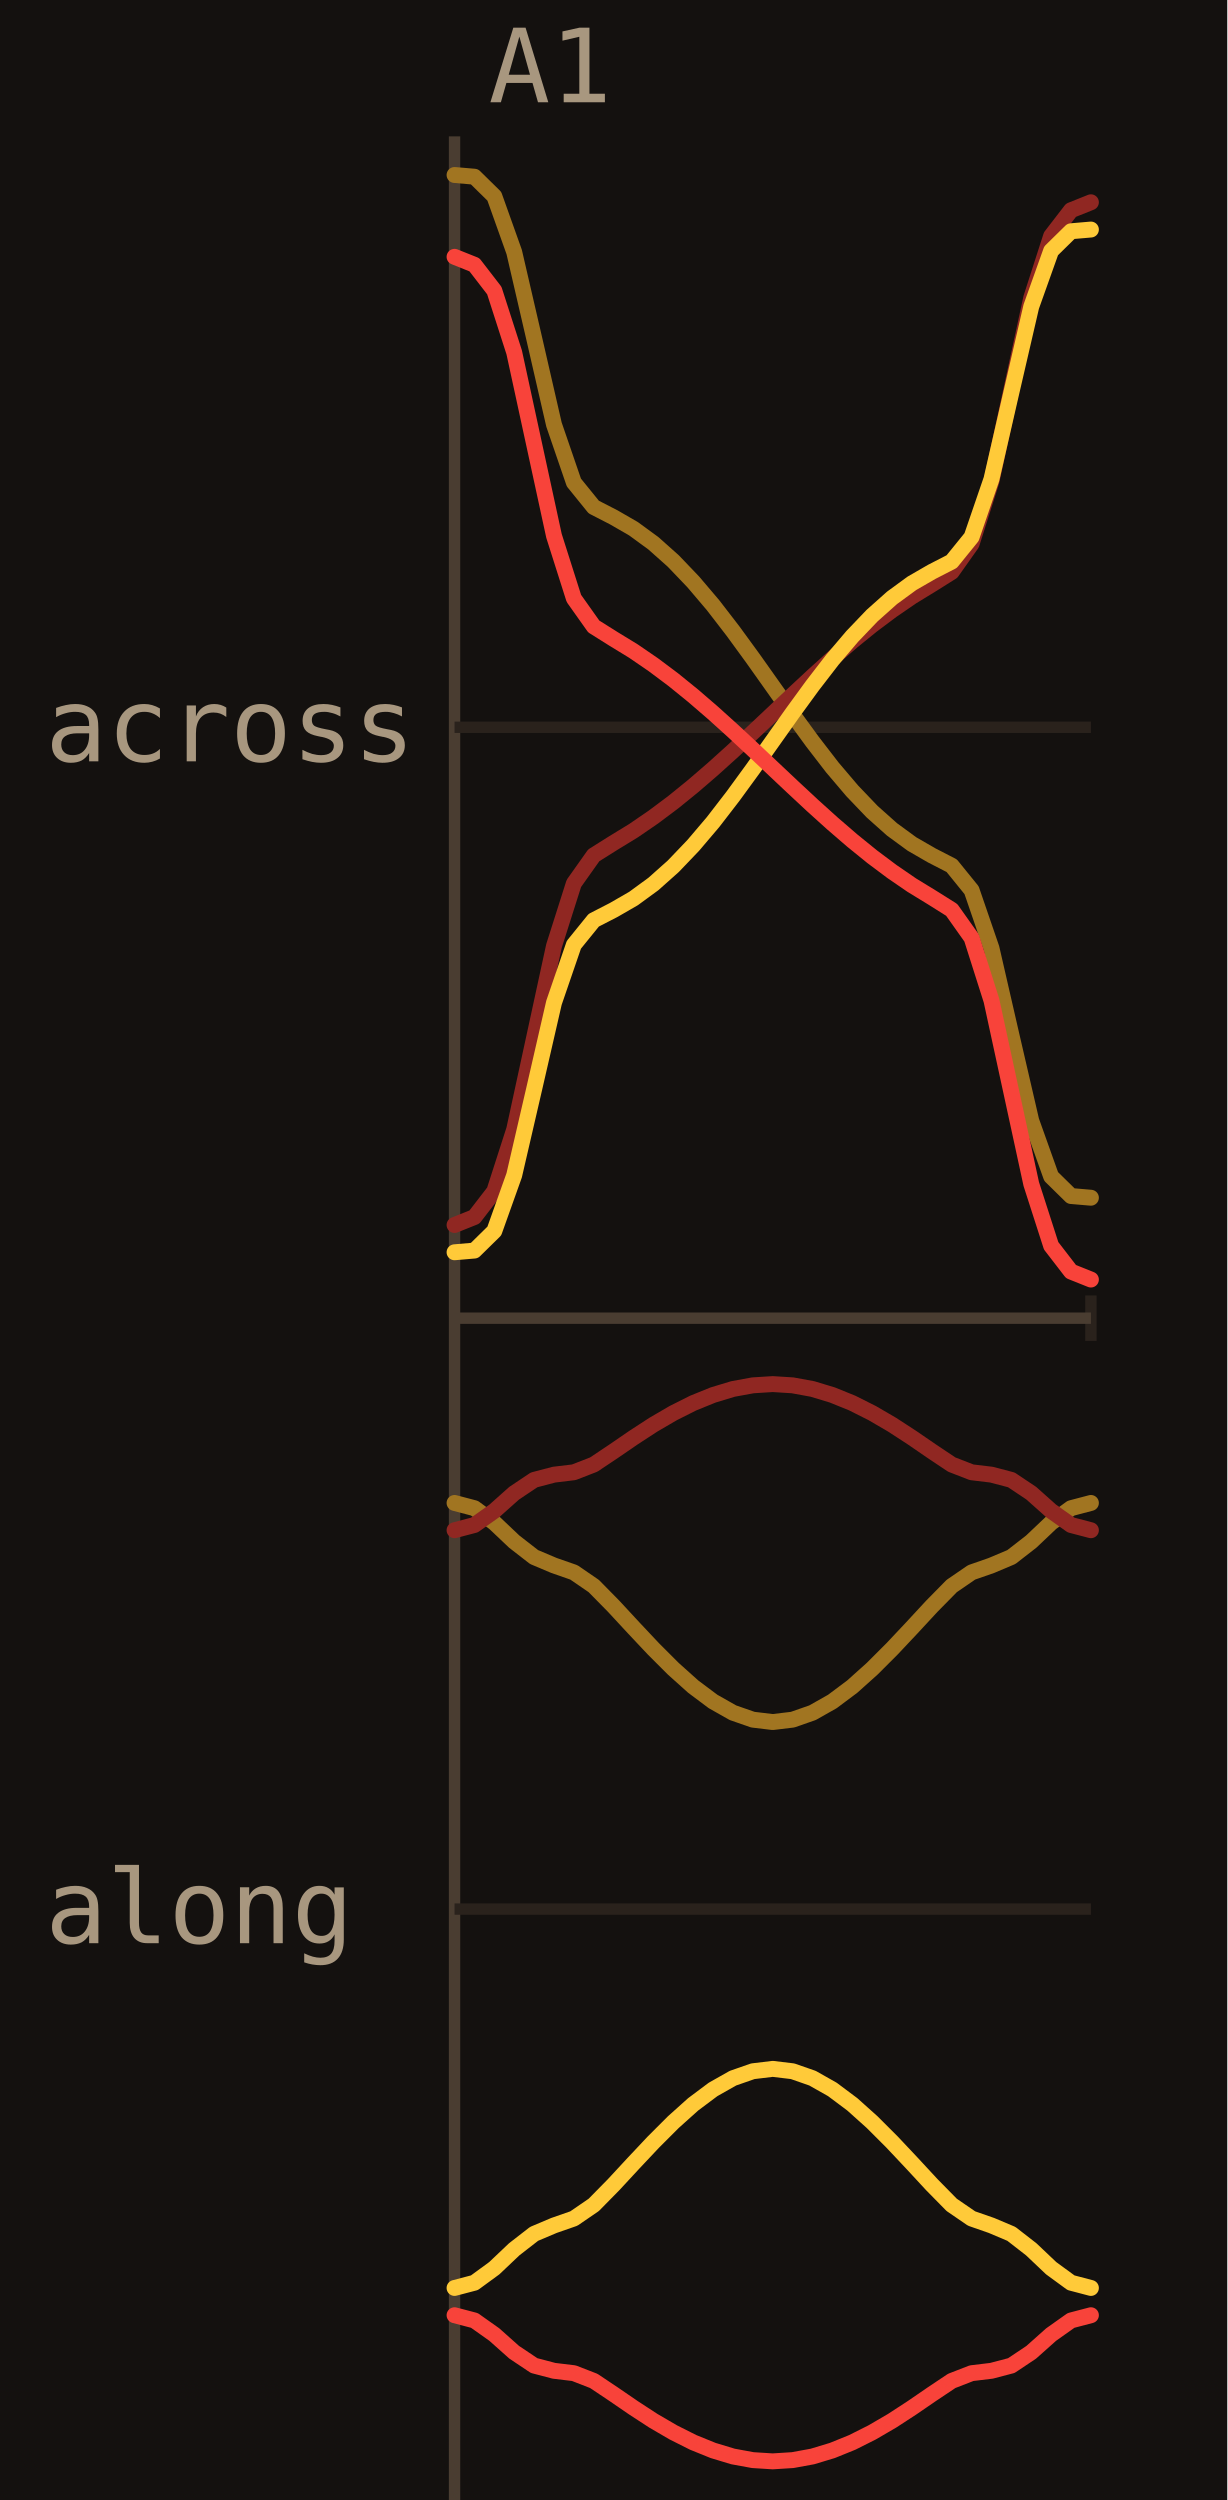
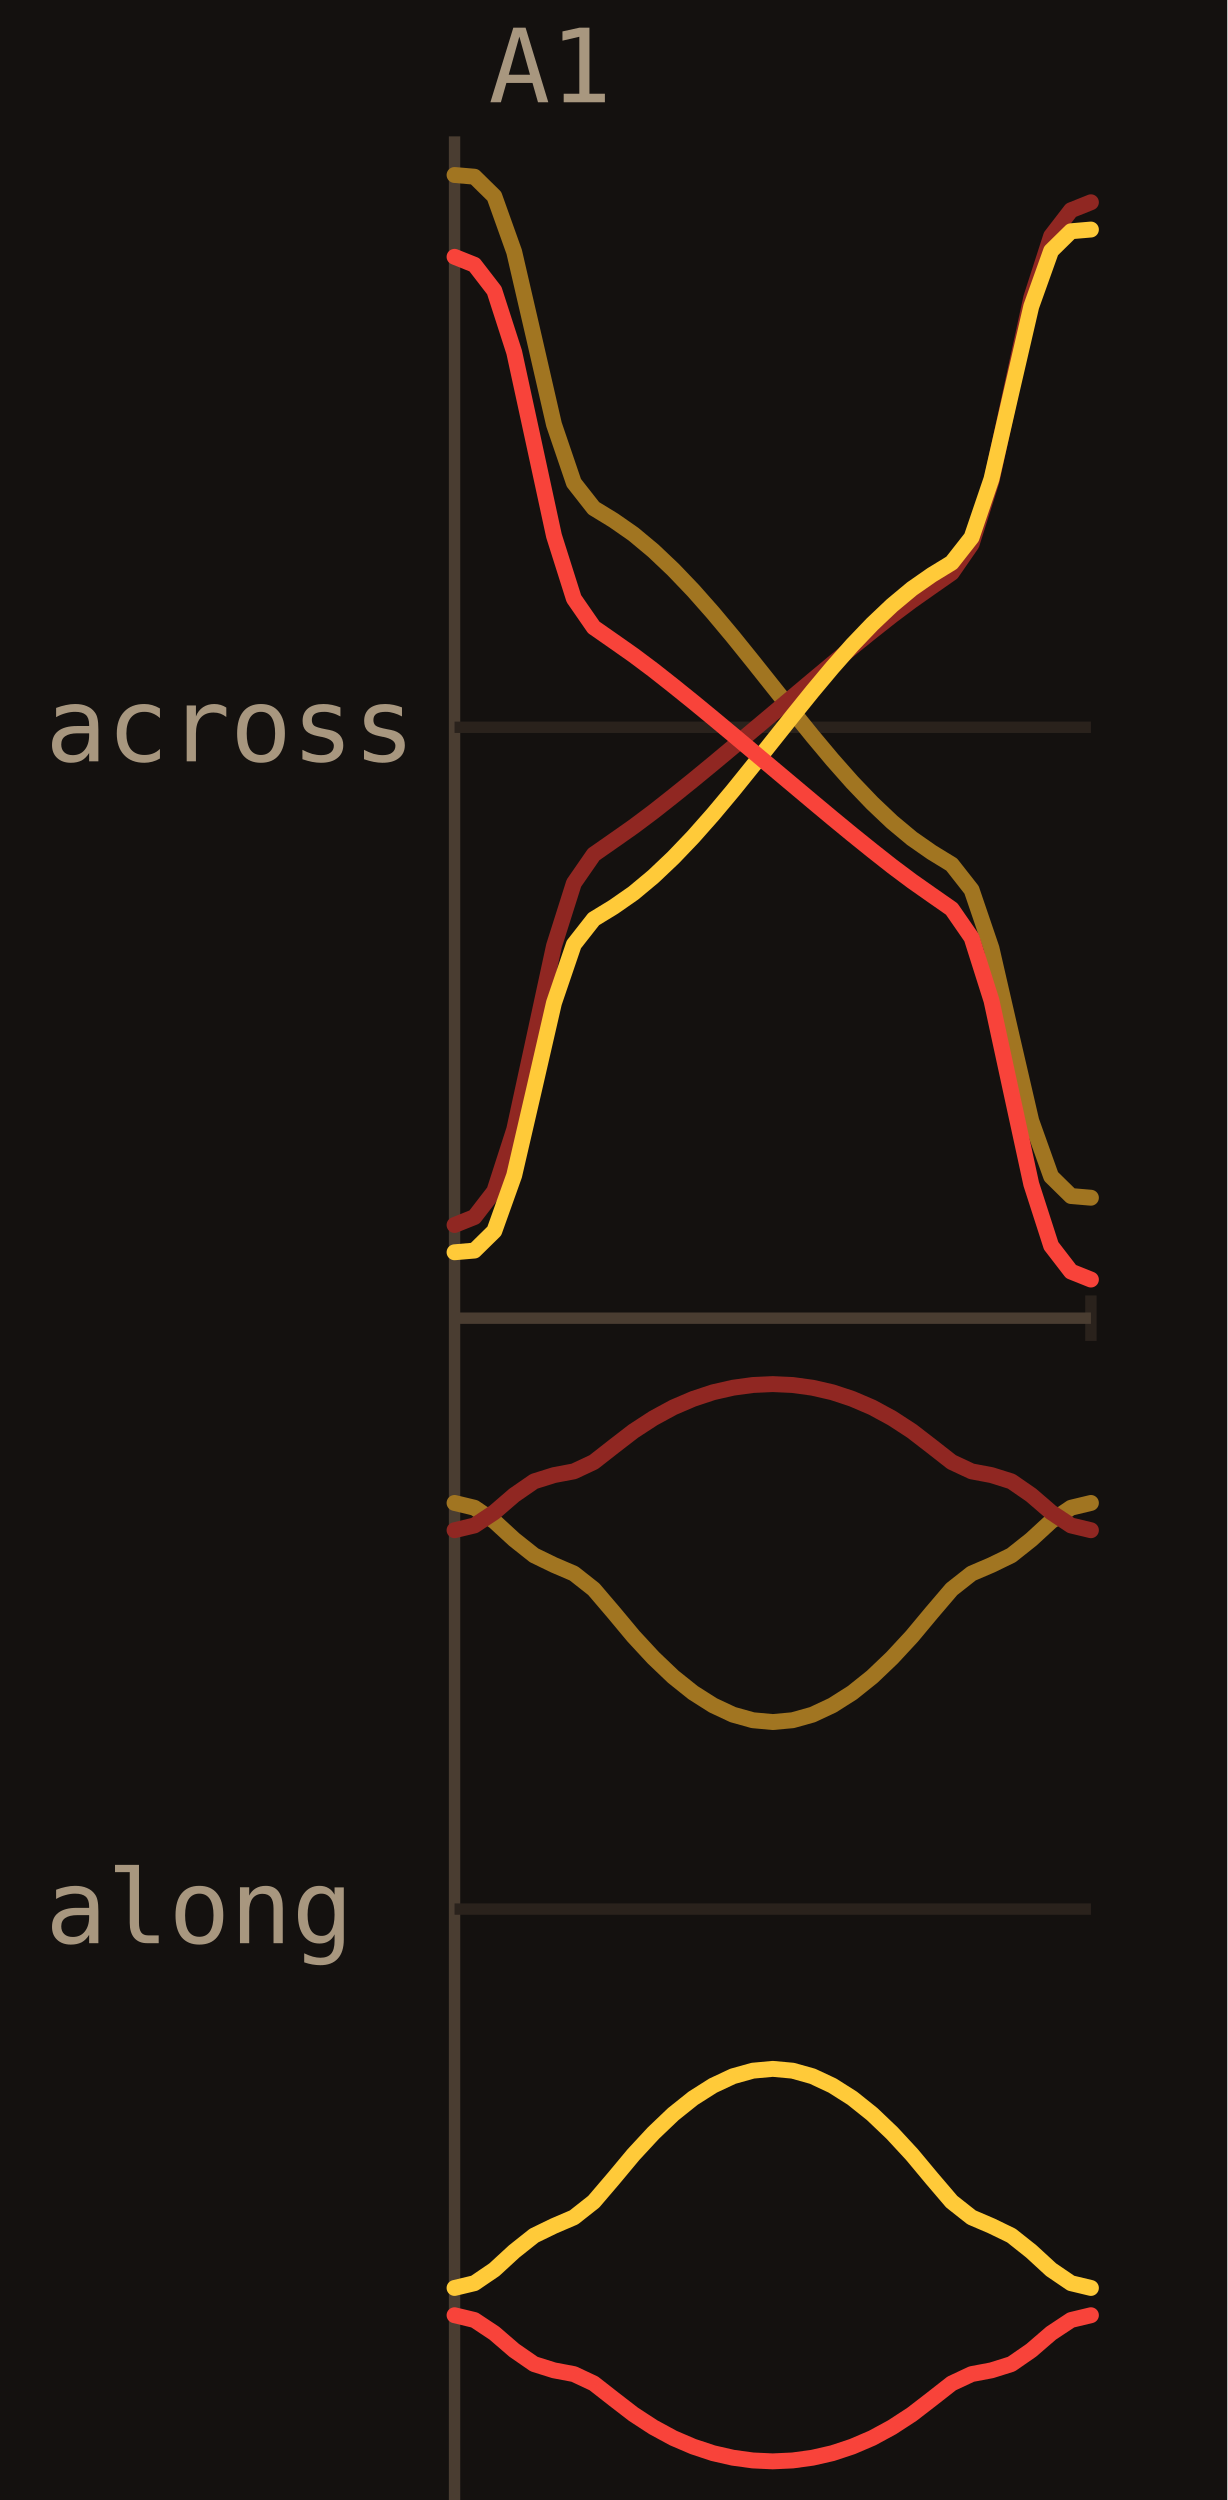
<svg xmlns="http://www.w3.org/2000/svg" viewBox="0 0 108 220" width="108" height="220" role="img">
  <rect width="108" height="220" fill="#14110f" />
  <path d="M40 12L40 220" stroke="#4a3d31" stroke-width="1" fill="none" />
  <path d="M96 114L96 118" stroke="#2a221c" stroke-width="1" fill="none" />
  <path d="M40 64L96 64" stroke="#2a221c" stroke-width="1" fill="none" />
  <text x="4" y="67" fill="#a8977f" font-size="9" font-family="ui-monospace, Menlo, monospace">across</text>
  <path d="M40 168L96 168" stroke="#2a221c" stroke-width="1" fill="none" />
  <text x="4" y="171" fill="#a8977f" font-size="9" font-family="ui-monospace, Menlo, monospace">along</text>
  <path d="M40 116L96 116" stroke="#4a3d31" stroke-width="1" fill="none" />
  <text x="43" y="9" fill="#a8977f" font-size="9" font-family="ui-monospace, Menlo, monospace">A1</text>
-   <path d="M40 15.4L41.75 15.55L43.5 17.27L45.25 22.18L47 29.74L48.75 37.36L50.5 42.46L52.25 44.62L54 45.52L55.75 46.53L57.5 47.81L59.25 49.37L61 51.2L62.75 53.26L64.5 55.53L66.25 57.93L68 60.4L69.75 62.87L71.5 65.27L73.25 67.54L75 69.6L76.75 71.43L78.5 72.99L80.25 74.27L82 75.28L83.75 76.18L85.5 78.34L87.25 83.44L89 91.06L90.75 98.62L92.5 103.53L94.25 105.25L96 105.4" fill="none" stroke="#a17521" stroke-width="1.4" stroke-linecap="round" stroke-linejoin="round" />
-   <path d="M40 107.8L41.75 107.1L43.5 104.83L45.25 99.39L47 91.32L48.75 83.25L50.5 77.74L52.25 75.27L54 74.17L55.75 73.1L57.5 71.9L59.25 70.59L61 69.17L62.75 67.66L64.5 66.08L66.25 64.45L68 62.8L69.75 61.15L71.5 59.52L73.25 57.94L75 56.43L76.75 55.01L78.5 53.7L80.25 52.5L82 51.43L83.75 50.33L85.5 47.86L87.25 42.35L89 34.28L90.75 26.21L92.5 20.77L94.25 18.5L96 17.8" fill="none" stroke="#902722" stroke-width="1.4" stroke-linecap="round" stroke-linejoin="round" />
-   <path d="M40 110.2L41.75 110.05L43.5 108.33L45.25 103.42L47 95.86L48.75 88.24L50.5 83.14L52.25 80.98L54 80.08L55.75 79.07L57.5 77.79L59.25 76.23L61 74.4L62.75 72.34L64.5 70.07L66.25 67.67L68 65.2L69.75 62.73L71.5 60.33L73.25 58.06L75 56L76.75 54.17L78.5 52.61L80.25 51.33L82 50.32L83.75 49.42L85.5 47.26L87.25 42.16L89 34.54L90.75 26.98L92.5 22.07L94.25 20.35L96 20.2" fill="none" stroke="#ffca39" stroke-width="1.4" stroke-linecap="round" stroke-linejoin="round" />
-   <path d="M40 22.6L41.75 23.3L43.5 25.57L45.25 31.01L47 39.08L48.75 47.15L50.5 52.66L52.25 55.13L54 56.23L55.75 57.3L57.5 58.5L59.25 59.81L61 61.23L62.75 62.74L64.5 64.32L66.25 65.95L68 67.6L69.75 69.25L71.5 70.88L73.25 72.46L75 73.97L76.75 75.39L78.5 76.7L80.25 77.9L82 78.97L83.75 80.07L85.5 82.54L87.25 88.05L89 96.12L90.75 104.19L92.5 109.63L94.25 111.9L96 112.6" fill="none" stroke="#f8433a" stroke-width="1.4" stroke-linecap="round" stroke-linejoin="round" />
-   <path d="M40 132.26L41.75 132.72L43.5 134L45.25 135.66L47 137.02L48.75 137.76L50.5 138.37L52.25 139.57L54 141.35L55.75 143.24L57.5 145.1L59.25 146.85L61 148.42L62.75 149.73L64.5 150.72L66.25 151.33L68 151.54L69.75 151.33L71.5 150.72L73.25 149.73L75 148.42L76.75 146.85L78.5 145.1L80.25 143.24L82 141.35L83.75 139.57L85.5 138.37L87.25 137.76L89 137.02L90.75 135.66L92.5 134L94.25 132.72L96 132.26" fill="none" stroke="#a17521" stroke-width="1.4" stroke-linecap="round" stroke-linejoin="round" />
-   <path d="M40 134.66L41.75 134.2L43.5 132.96L45.25 131.4L47 130.23L48.75 129.77L50.5 129.56L52.25 128.88L54 127.71L55.75 126.51L57.5 125.37L59.25 124.35L61 123.47L62.75 122.76L64.5 122.23L66.25 121.91L68 121.8L69.75 121.91L71.5 122.23L73.25 122.76L75 123.47L76.75 124.35L78.5 125.37L80.25 126.51L82 127.71L83.75 128.88L85.5 129.56L87.25 129.77L89 130.23L90.75 131.4L92.5 132.96L94.25 134.2L96 134.66" fill="none" stroke="#902722" stroke-width="1.4" stroke-linecap="round" stroke-linejoin="round" />
-   <path d="M40 201.34L41.75 200.88L43.5 199.6L45.25 197.94L47 196.58L48.75 195.84L50.5 195.23L52.25 194.03L54 192.25L55.75 190.36L57.5 188.5L59.25 186.75L61 185.18L62.75 183.87L64.5 182.88L66.25 182.27L68 182.06L69.75 182.27L71.5 182.88L73.25 183.87L75 185.18L76.75 186.75L78.5 188.5L80.25 190.36L82 192.25L83.75 194.03L85.5 195.23L87.25 195.84L89 196.58L90.75 197.94L92.5 199.6L94.25 200.88L96 201.34" fill="none" stroke="#ffca39" stroke-width="1.4" stroke-linecap="round" stroke-linejoin="round" />
-   <path d="M40 203.74L41.75 204.2L43.5 205.44L45.25 207L47 208.17L48.75 208.63L50.5 208.84L52.25 209.52L54 210.69L55.75 211.89L57.5 213.03L59.25 214.05L61 214.93L62.75 215.64L64.5 216.17L66.25 216.49L68 216.6L69.75 216.49L71.5 216.17L73.25 215.64L75 214.93L76.75 214.05L78.5 213.03L80.25 211.89L82 210.69L83.75 209.52L85.5 208.84L87.25 208.63L89 208.17L90.75 207L92.5 205.44L94.25 204.2L96 203.74" fill="none" stroke="#f8433a" stroke-width="1.4" stroke-linecap="round" stroke-linejoin="round" />
+   <path d="M40 15.4L41.75 15.55L43.5 17.27L45.25 22.17L47 29.73L48.75 37.35L50.5 42.49L52.25 44.72L54 45.79L55.75 47.01L57.5 48.47L59.25 50.13L61 51.96L62.75 53.94L64.5 56.03L66.25 58.2L68 60.4L69.75 62.6L71.5 64.77L73.25 66.86L75 68.84L76.75 70.67L78.5 72.33L80.25 73.79L82 75.01L83.75 76.08L85.5 78.31L87.25 83.45L89 91.07L90.75 98.63L92.5 103.53L94.25 105.25L96 105.4" fill="none" stroke="#a17521" stroke-width="1.4" stroke-linecap="round" stroke-linejoin="round" />
+   <path d="M40 107.8L41.75 107.1L43.5 104.83L45.25 99.4L47 91.34L48.75 83.25L50.5 77.72L52.25 75.19L54 73.97L55.75 72.74L57.5 71.43L59.25 70.05L61 68.64L62.75 67.2L64.5 65.74L66.25 64.27L68 62.8L69.75 61.33L71.5 59.86L73.25 58.4L75 56.96L76.75 55.55L78.5 54.17L80.25 52.86L82 51.63L83.75 50.41L85.5 47.88L87.25 42.35L89 34.26L90.75 26.2L92.5 20.77L94.25 18.5L96 17.8" fill="none" stroke="#902722" stroke-width="1.4" stroke-linecap="round" stroke-linejoin="round" />
+   <path d="M40 110.2L41.75 110.05L43.5 108.33L45.25 103.43L47 95.87L48.75 88.25L50.5 83.11L52.25 80.88L54 79.81L55.75 78.59L57.5 77.13L59.25 75.47L61 73.64L62.75 71.66L64.5 69.57L66.25 67.4L68 65.2L69.75 63L71.5 60.83L73.25 58.74L75 56.76L76.75 54.93L78.5 53.27L80.25 51.81L82 50.59L83.75 49.52L85.5 47.29L87.25 42.15L89 34.53L90.75 26.97L92.5 22.07L94.25 20.35L96 20.2" fill="none" stroke="#ffca39" stroke-width="1.4" stroke-linecap="round" stroke-linejoin="round" />
+   <path d="M40 22.6L41.75 23.3L43.5 25.57L45.25 31L47 39.06L48.75 47.15L50.5 52.68L52.25 55.21L54 56.43L55.75 57.66L57.5 58.97L59.25 60.35L61 61.76L62.75 63.2L64.5 64.66L66.25 66.13L68 67.6L69.75 69.07L71.5 70.54L73.25 72L75 73.44L76.75 74.85L78.5 76.23L80.25 77.54L82 78.77L83.75 79.99L85.5 82.52L87.25 88.05L89 96.14L90.75 104.2L92.5 109.63L94.25 111.9L96 112.6" fill="none" stroke="#f8433a" stroke-width="1.4" stroke-linecap="round" stroke-linejoin="round" />
+   <path d="M40 132.26L41.75 132.68L43.5 133.87L45.25 135.48L47 136.87L48.75 137.72L50.5 138.47L52.25 139.85L54 141.9L55.75 144L57.5 145.89L59.25 147.56L61 148.96L62.75 150.07L64.5 150.89L66.25 151.38L68 151.54L69.75 151.38L71.5 150.89L73.25 150.07L75 148.96L76.75 147.56L78.5 145.89L80.25 144L82 141.9L83.75 139.85L85.5 138.47L87.25 137.72L89 136.87L90.75 135.48L92.5 133.87L94.25 132.68L96 132.26" fill="none" stroke="#a17521" stroke-width="1.4" stroke-linecap="round" stroke-linejoin="round" />
+   <path d="M40 134.66L41.75 134.24L43.5 133.08L45.25 131.57L47 130.36L48.75 129.81L50.5 129.48L52.25 128.66L54 127.29L55.75 125.94L57.5 124.8L59.25 123.85L61 123.1L62.75 122.52L64.5 122.12L66.25 121.88L68 121.8L69.75 121.88L71.5 122.12L73.25 122.52L75 123.1L76.75 123.85L78.5 124.8L80.25 125.94L82 127.29L83.75 128.66L85.5 129.48L87.25 129.81L89 130.36L90.75 131.57L92.5 133.08L94.25 134.24L96 134.66" fill="none" stroke="#902722" stroke-width="1.4" stroke-linecap="round" stroke-linejoin="round" />
+   <path d="M40 201.34L41.75 200.92L43.5 199.73L45.25 198.12L47 196.73L48.75 195.88L50.5 195.13L52.25 193.75L54 191.7L55.75 189.6L57.5 187.71L59.25 186.04L61 184.64L62.75 183.53L64.5 182.71L66.25 182.22L68 182.06L69.75 182.22L71.5 182.71L73.25 183.53L75 184.64L76.75 186.04L78.5 187.71L80.25 189.6L82 191.7L83.75 193.75L85.5 195.13L87.25 195.88L89 196.73L90.75 198.12L92.5 199.73L94.25 200.92L96 201.34" fill="none" stroke="#ffca39" stroke-width="1.4" stroke-linecap="round" stroke-linejoin="round" />
+   <path d="M40 203.74L41.75 204.16L43.5 205.32L45.25 206.83L47 208.04L48.75 208.59L50.5 208.92L52.25 209.74L54 211.11L55.75 212.46L57.5 213.6L59.25 214.55L61 215.3L62.75 215.88L64.5 216.28L66.25 216.52L68 216.6L69.75 216.52L71.5 216.28L73.25 215.88L75 215.3L76.75 214.55L78.5 213.6L80.25 212.46L82 211.11L83.75 209.74L85.5 208.92L87.25 208.59L89 208.04L90.75 206.83L92.5 205.32L94.25 204.16L96 203.74" fill="none" stroke="#f8433a" stroke-width="1.4" stroke-linecap="round" stroke-linejoin="round" />
</svg>
